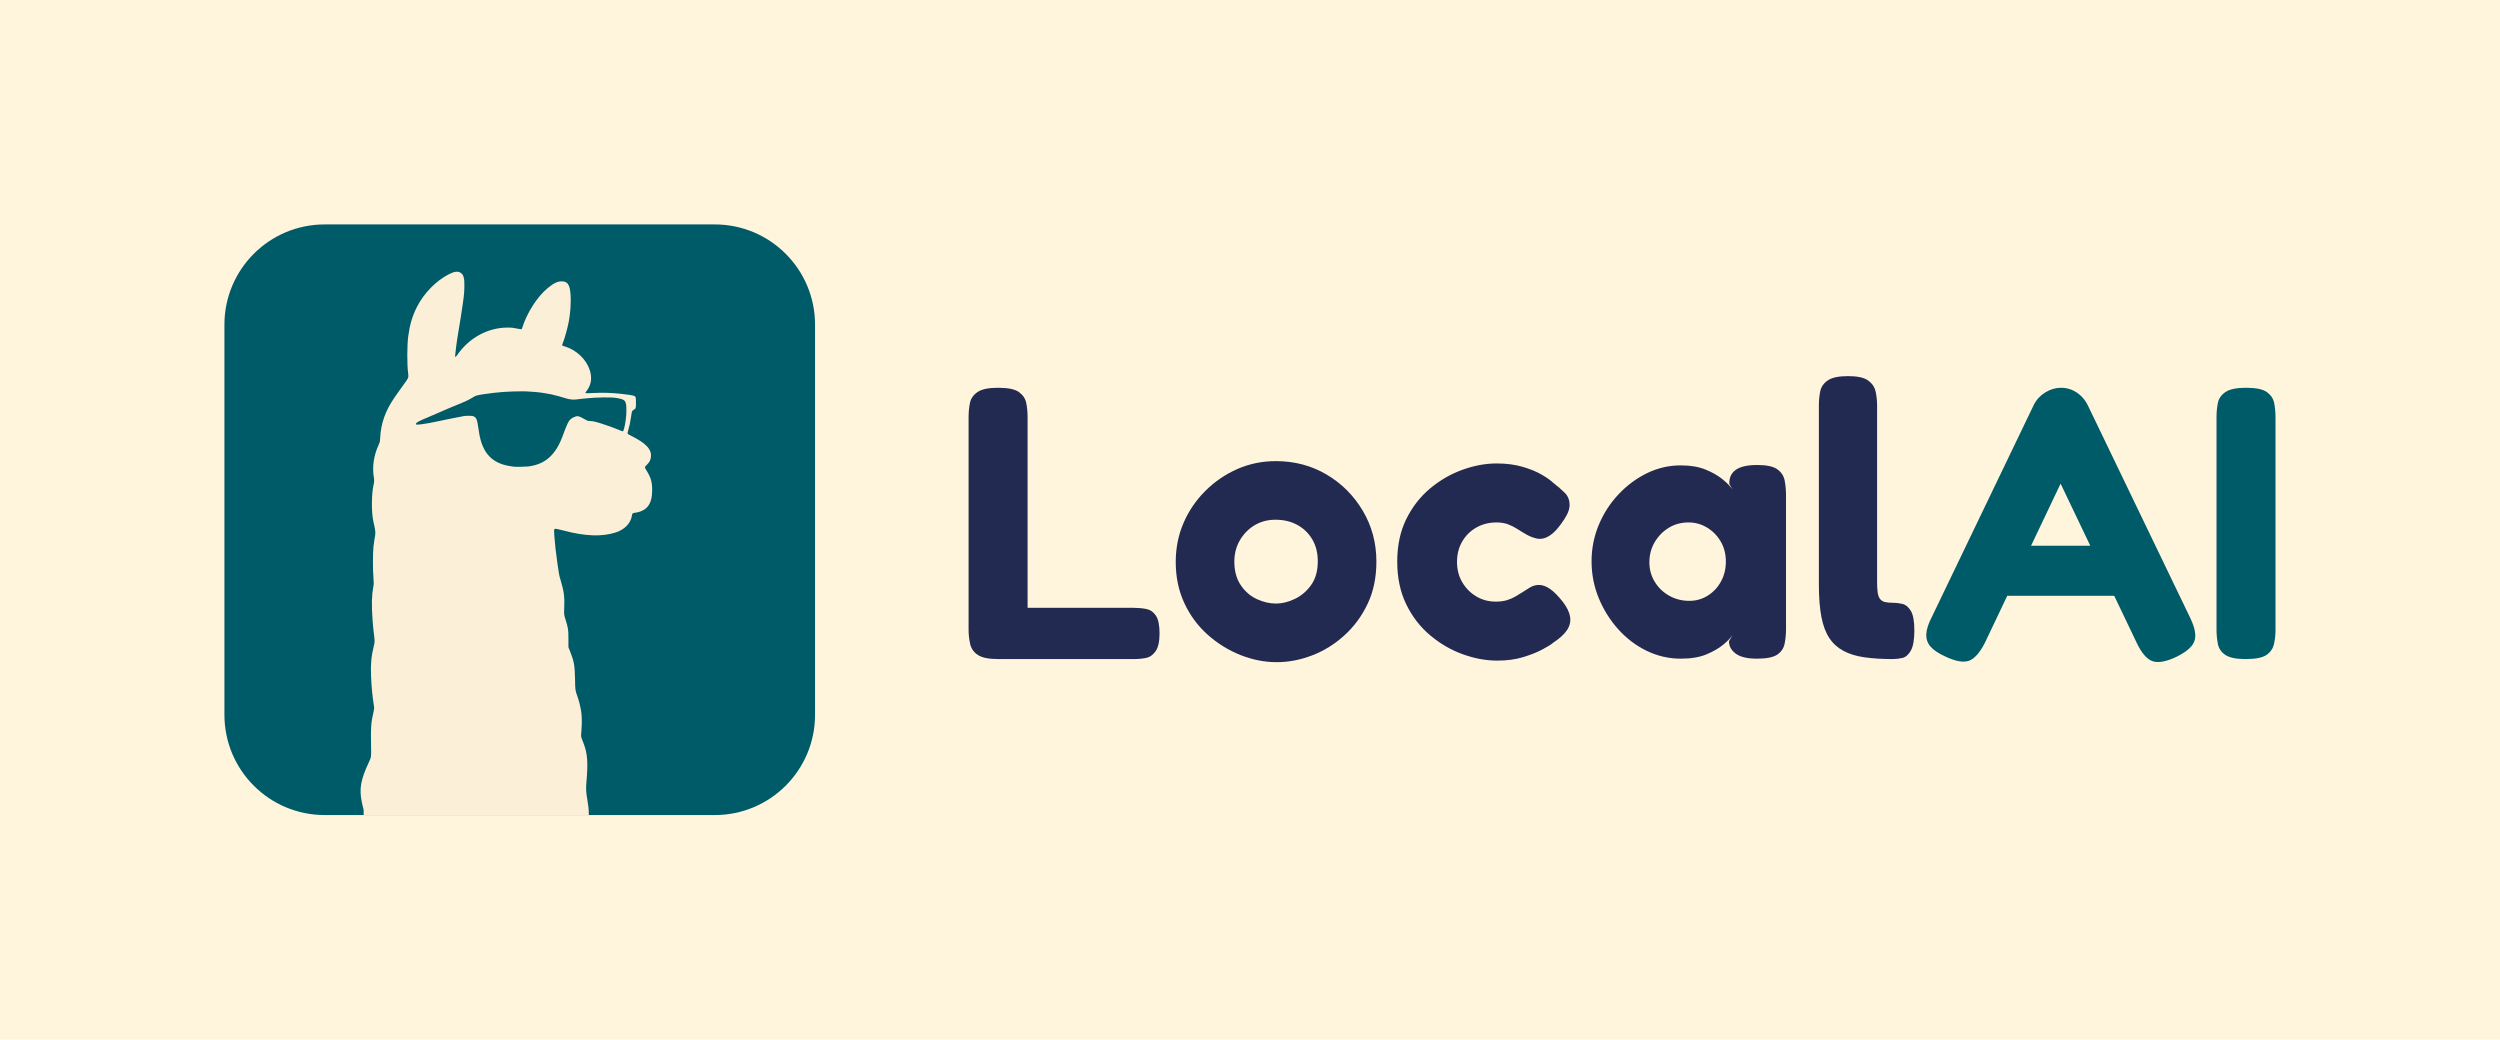
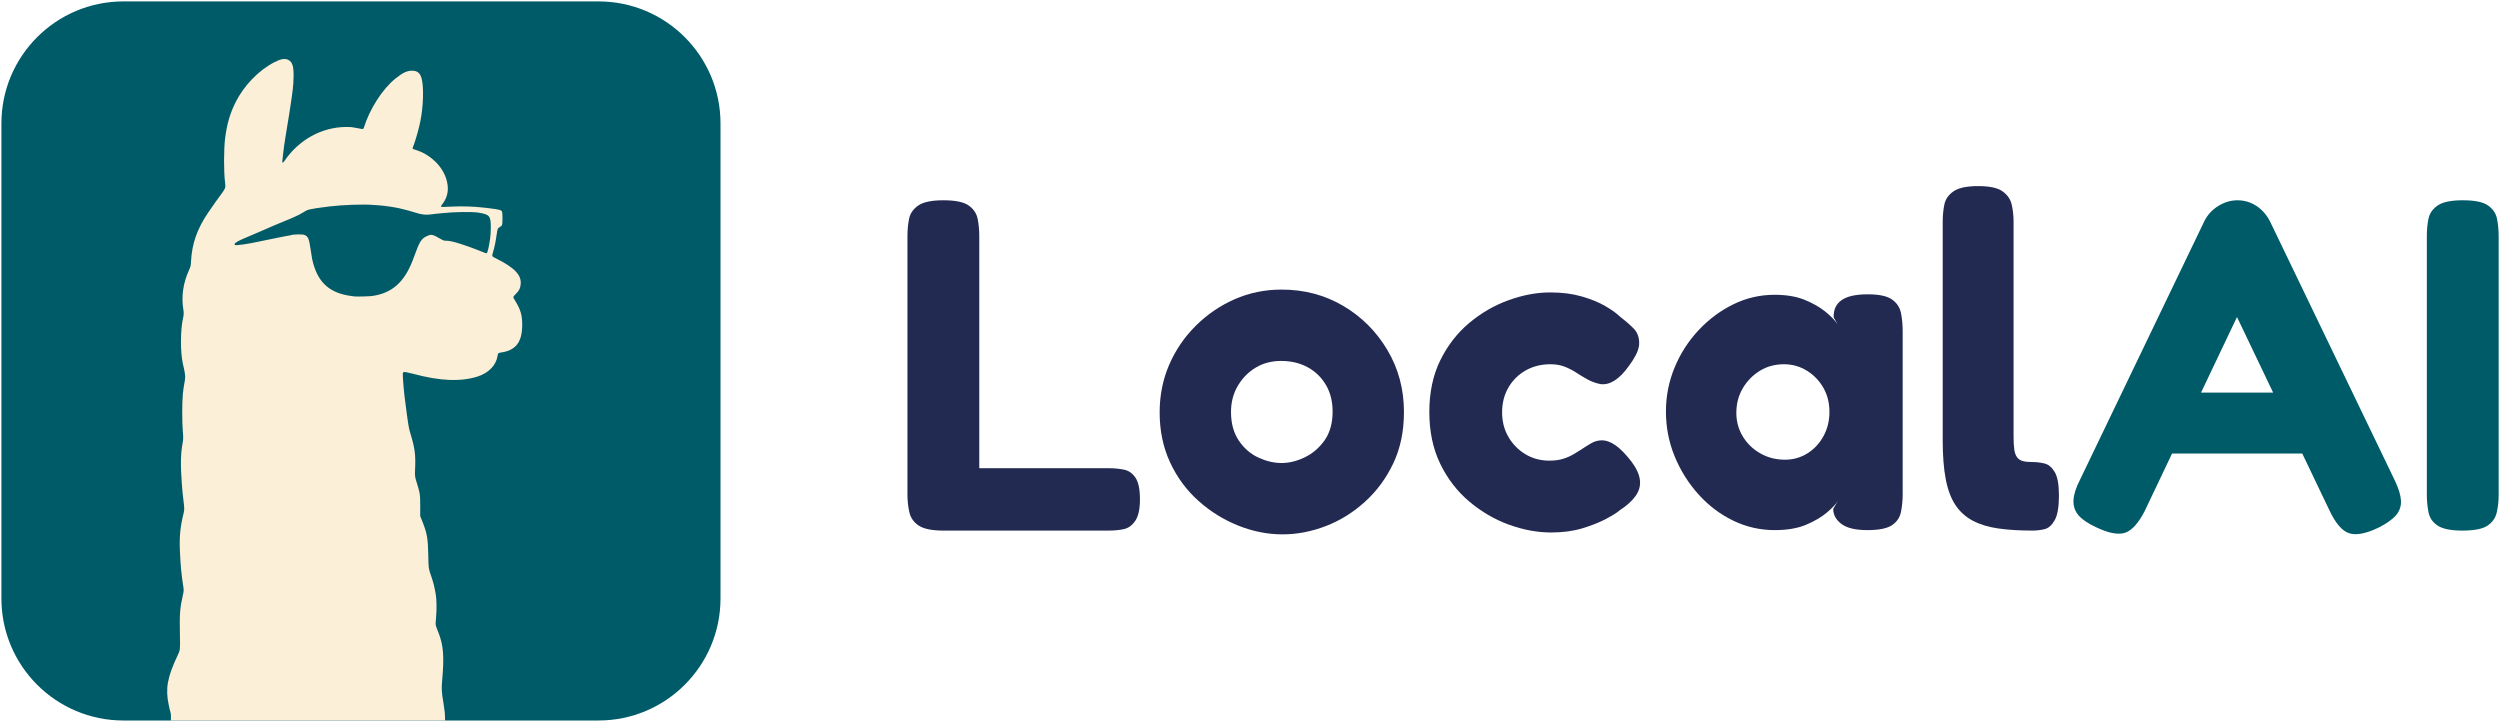
- <svg xmlns="http://www.w3.org/2000/svg" viewBox="-389.1 -389.1 4334.4 1802.2">
-   <rect x="-389.1" y="-389.1" width="4334.4" height="1802.2" fill="#fff4dc" />
+ <svg xmlns="http://www.w3.org/2000/svg" viewBox="-2 -2 3560 1028">
  <rect width="1024" height="1024" rx="173.8" fill="#005b69" />
  <path fill="#fcefd7" fill-rule="evenodd" d="M241.4 1019.5C241.5 1015.7 241.4 1014.5 240.8 1012.6C239.4 1007.4 239.0 1005.5 238.2 1001.5C233.4 978.5 236.2 962.6 250.8 931.6C254.7 923.2 254.6 924.0 254.2 901.8C253.6 871.9 254.2 863.9 258.5 845.1C259.7 840.0 259.8 838.0 259.1 833.9C256.4 816.7 255.1 803.6 254.2 782.7C253.3 762.3 254.7 748.2 259.2 730.0C260.7 724.1 260.7 722.6 259.4 711.9C258.1 701.1 257.5 695.3 256.9 686.7C254.9 659.3 255.3 643.2 258.2 628.1C259.0 624.0 259.1 620.4 258.4 612.8C257.2 600.1 257.2 571.2 258.4 558.7C258.7 555.5 260.1 545.3 260.3 545.0C260.7 544.4 261.8 536.5 261.7 534.5C261.7 532.5 260.7 525.1 260.3 524.5C260.3 524.4 260.0 523.3 259.8 522.1C259.5 520.9 258.9 518.1 258.4 515.9C254.7 499.6 254.8 467.6 258.7 451.0C259.7 446.5 259.9 443.1 259.1 438.9C256.0 420.4 258.7 401.3 267.2 382.5C269.6 377.1 269.7 376.7 270.0 370.5C271.3 344.8 278.8 323.6 294.8 300.2C295.9 298.7 298.6 294.7 301.0 291.3C303.3 287.8 307.3 282.2 309.9 278.8C319.4 266.0 319.6 265.6 318.5 257.8C316.5 242.8 316.6 209.3 318.7 193.8C321.4 173.6 325.6 159.4 333.6 143.4C345.4 119.8 366.4 98.1 388.5 86.7C397.6 81.9 403.6 80.9 408.4 83.2C414.6 86.3 416.5 92.7 416.0 109.1C415.7 120.9 415.0 127.0 410.5 156.0C410.0 159.2 409.5 162.7 409.3 163.7C409.2 164.8 408.4 169.7 407.5 174.7C406.7 179.7 405.7 185.5 405.4 187.5C405.1 189.6 404.6 192.4 404.4 193.8C403.4 199.4 401.7 211.6 401.1 217.5C400.9 219.9 400.5 222.8 400.4 223.9C399.4 230.4 400.2 231.3 403.1 227.1C423.8 196.8 456.2 179.0 491.0 178.8C497.9 178.8 499.0 178.9 507.7 180.6C509.8 181.0 512.2 181.4 512.9 181.6C514.7 181.9 515.6 181.5 516.1 179.9C524.4 153.2 542.5 125.0 560.7 110.2C571.5 101.5 577.4 98.7 584.8 98.7C592.5 98.7 596.5 102.1 598.6 110.6C601.6 122.9 600.8 149.5 596.7 170.1C594.6 180.9 589.9 197.3 587.0 204.9C585.9 207.4 585.5 208.9 585.6 209.4C585.8 210.2 585.8 210.2 591.3 211.9C610.8 218.2 627.4 234.1 633.3 252.3C637.8 266.1 636.1 278.0 628.0 288.6C624.6 293.1 624.3 293.0 636.4 292.4C655.8 291.4 671.7 291.9 686.4 293.6C688.3 293.9 690.8 294.1 691.9 294.2C699.8 295.0 709.3 296.5 711.0 297.5C713.2 298.6 713.5 300.0 713.5 308.8C713.5 318.5 713.3 319.3 709.9 321.2C706.5 323.2 706.5 323.3 705.2 332.3C703.6 343.3 702.4 349.0 700.0 357.3C698.3 363.1 698.2 363.0 704.3 366.0C731.0 379.3 741.0 389.9 739.4 403.2C738.7 408.9 737.3 411.8 732.5 416.6C728.2 421.0 728.2 420.7 731.2 425.6C739.4 439.0 741.7 446.6 741.6 460.7C741.6 485.2 732.5 497.0 711.3 500.0C707.3 500.6 707.1 500.8 706.4 505.4C704.3 518.2 693.7 529.1 678.6 534.0C654.5 541.8 624.9 540.7 586.7 530.4C583.7 529.6 579.5 528.6 577.4 528.2C571.1 527.0 571.1 526.8 572.0 539.9C572.9 553.2 574.4 566.9 577.5 589.1C579.9 606.1 580.4 608.8 582.9 616.9C588.8 636.5 590.0 646.1 589.1 665.8C588.7 675.4 588.8 676.6 590.6 682.5C596.3 701.1 596.4 701.5 596.4 719.3L596.4 733.0L599.3 740.2C606.2 757.5 607.4 764.5 607.9 789.3C608.2 807.0 608.2 807.7 611.8 817.7C613.5 822.6 614.9 827.3 615.6 830.1C618.8 843.9 619.2 847.2 619.6 858.2C619.8 863.9 619.5 871.7 618.7 881.1C618.0 888.3 617.8 887.4 622.3 898.7C629.5 917.0 630.7 932.5 627.6 967.2C626.6 978.6 626.9 984.2 629.3 998.0C630.9 1007.2 631.7 1014.3 631.7 1020.2L631.7 1024.0L436.5 1024.0L241.4 1024.0L241.4 1019.5ZM527.8 419.5C555.9 415.7 573.7 400.0 585.7 368.7C588.1 362.5 589.2 359.4 591.2 354.1C596.4 340.4 599.5 336.5 607.8 333.4C612.5 331.5 615.0 332.2 624.6 337.8C629.3 340.5 630.2 340.8 633.2 340.8C636.5 340.8 641.3 341.6 645.2 342.7C655.5 345.6 673.0 351.7 684.2 356.4C688.6 358.3 690.6 358.9 691.1 358.5C692.3 357.8 694.3 349.2 695.7 339.5C696.7 332.0 696.9 329.4 696.9 321.9C696.9 305.4 695.3 303.4 679.4 300.8C670.0 299.3 644.4 299.7 626.9 301.6C625.3 301.7 621.7 302.1 618.9 302.4C616.0 302.8 612.7 303.1 611.6 303.3C604.8 304.3 597.9 303.6 590.0 300.9C583.5 298.8 575.9 296.8 567.1 294.7C559.4 293.0 546.9 291.1 538.8 290.5C536.4 290.4 532.5 290.1 530.2 289.9C516.0 288.6 485.6 289.7 466.9 292.0C455.7 293.5 450.5 294.2 448.3 294.5C435.3 296.8 436.1 296.6 430.4 300.1C425.9 302.9 420.5 305.6 414.4 308.2C408.8 310.5 395.1 316.2 390.1 318.3C388.1 319.1 383.7 321.0 380.3 322.5C376.8 324.1 371.9 326.2 369.3 327.3C362.0 330.3 356.8 332.6 343.4 338.4C334.1 342.5 330.8 345.0 332.4 346.8C333.5 348.0 349.8 345.7 367.8 341.8C381.7 338.8 388.1 337.5 393.5 336.5C396.6 335.9 400.8 335.1 403.1 334.6C405.3 334.1 408.2 333.6 409.6 333.4C411.0 333.2 412.2 333.0 412.3 332.9C414.3 331.7 428.4 331.3 431.4 332.5C436.8 334.6 438.1 337.6 440.4 353.8C441.9 364.4 442.7 368.5 444.3 374.0C452.0 401.5 468.8 415.7 498.2 419.5C500.1 419.8 502.1 420.1 502.6 420.1C505.5 420.5 523.4 420.1 527.8 419.5Z" />
  <g transform="translate(1253.2 747.5)">
    <path transform="translate(0.00 0)" d="M88.15 6.06Q63.93 6.06 53.16 -1.01Q42.39 -8.07 39.70 -20.19Q37.01 -32.30 37.01 -45.09V-413.17Q37.01 -426.63 39.37 -438.07Q41.72 -449.51 52.49 -456.91Q63.25 -464.31 88.15 -464.31Q113.72 -464.31 124.15 -456.91Q134.58 -449.51 136.94 -438.07Q139.29 -426.63 139.29 -413.17V-82.77H323.67Q335.11 -82.77 345.21 -80.75Q355.30 -78.73 361.69 -69.31Q368.08 -59.89 368.08 -38.36Q368.08 -17.50 361.35 -7.74Q354.63 2.02 344.87 4.04Q335.11 6.06 323.67 6.06Z" fill="#232a52" />
    <path transform="translate(382.01 0)" d="M189.09 11.44Q157.46 11.44 126.17 -1.01Q94.88 -13.46 69.31 -36.34Q43.74 -59.22 28.94 -91.18Q14.13 -123.14 14.13 -162.17Q14.13 -198.51 27.59 -229.80Q41.05 -261.09 65.27 -285.32Q89.50 -309.54 120.79 -323.34Q152.08 -337.13 187.74 -337.13Q236.19 -337.13 275.56 -313.91Q314.92 -290.70 338.48 -251.00Q362.03 -211.30 362.03 -162.85Q362.03 -121.80 346.89 -89.83Q331.75 -57.87 306.51 -34.99Q281.28 -12.11 250.66 -0.34Q220.04 11.44 189.09 11.44ZM187.74 -90.17Q203.89 -90.17 220.72 -98.25Q237.54 -106.32 248.98 -122.47Q260.42 -138.62 260.42 -163.52Q260.42 -185.05 251.00 -201.20Q241.58 -217.35 225.09 -226.44Q208.60 -235.52 187.07 -235.52Q166.88 -235.52 151.07 -226.10Q135.26 -216.68 125.50 -200.19Q115.74 -183.71 115.74 -162.85Q115.74 -138.62 126.84 -122.13Q137.95 -105.65 154.77 -97.91Q171.59 -90.17 187.74 -90.17Z" fill="#232a52" />
    <path transform="translate(759.98 0)" d="M193.80 8.75Q164.19 8.75 133.57 -2.36Q102.96 -13.46 77.05 -35.33Q51.14 -57.20 35.66 -89.16Q20.19 -121.12 20.19 -162.85Q20.19 -204.57 35.66 -236.19Q51.14 -267.82 76.71 -289.35Q102.28 -310.89 132.90 -321.99Q163.52 -333.09 192.45 -333.09Q217.35 -333.09 237.20 -327.37Q257.05 -321.65 270.85 -313.58Q284.64 -305.50 290.70 -299.45Q302.14 -290.70 310.89 -281.95Q319.63 -273.20 318.96 -259.07Q318.29 -251.67 314.25 -243.93Q310.21 -236.19 304.16 -228.12Q283.97 -199.86 263.78 -202.55Q253.69 -204.57 245.28 -209.28Q236.87 -213.99 229.13 -219.03Q221.39 -224.08 212.64 -227.45Q203.89 -230.81 192.45 -230.81Q172.94 -230.81 157.46 -222.06Q141.98 -213.31 132.90 -197.84Q123.82 -182.36 123.82 -162.17Q123.82 -142.66 132.90 -127.18Q141.98 -111.70 157.13 -102.62Q172.27 -93.54 191.11 -93.54Q202.55 -93.54 210.96 -96.23Q219.37 -98.92 225.43 -102.62Q231.48 -106.32 234.85 -108.34Q242.92 -113.72 250.32 -118.10Q257.73 -122.47 265.80 -122.47Q275.22 -122.47 285.32 -115.40Q295.41 -108.34 307.52 -92.86Q318.29 -78.73 319.97 -66.62Q321.65 -54.51 314.25 -43.74Q306.85 -32.97 291.37 -22.88Q285.99 -18.17 272.19 -10.77Q258.40 -3.36 238.55 2.69Q218.70 8.75 193.80 8.75Z" fill="#232a52" />
    <path transform="translate(1101.61 0)" d="M302.14 5.38Q277.24 5.38 265.46 -3.36Q253.69 -12.11 253.69 -24.90L260.42 -36.34Q256.38 -29.61 244.94 -19.85Q233.50 -10.09 215.33 -2.36Q197.16 5.38 170.25 5.38Q139.29 5.38 111.37 -8.07Q83.44 -21.53 61.91 -45.42Q40.37 -69.31 27.93 -99.59Q15.48 -129.87 15.48 -163.52Q15.48 -196.49 27.93 -226.44Q40.37 -256.38 62.24 -279.60Q84.11 -302.81 111.70 -316.27Q139.29 -329.73 170.25 -329.73Q195.15 -329.73 212.64 -322.66Q230.14 -315.60 241.91 -306.18Q253.69 -296.76 259.74 -288.01L254.36 -297.43Q253.69 -313.58 265.46 -321.99Q277.24 -330.40 302.81 -330.40Q327.04 -330.40 337.47 -323.00Q347.90 -315.60 350.25 -303.48Q352.61 -291.37 352.61 -277.91V-45.76Q352.61 -32.97 350.25 -20.86Q347.90 -8.75 337.47 -1.68Q327.04 5.38 302.14 5.38ZM185.05 -94.88Q202.55 -94.88 217.01 -103.97Q231.48 -113.05 239.89 -128.53Q248.31 -144.00 248.31 -162.85Q248.31 -182.36 239.56 -197.50Q230.81 -212.64 216.01 -221.73Q201.20 -230.81 183.71 -230.81Q164.19 -230.81 149.05 -221.39Q133.91 -211.97 124.83 -196.49Q115.74 -181.01 115.74 -161.50Q115.74 -143.33 124.83 -128.19Q133.91 -113.05 149.72 -103.97Q165.54 -94.88 185.05 -94.88Z" fill="#232a52" />
    <path transform="translate(1482.27 0)" d="M156.79 6.06Q129.20 6.06 108.00 3.03Q86.81 0.00 71.67 -8.07Q56.52 -16.15 47.10 -30.28Q37.68 -44.41 33.31 -66.95Q28.94 -89.50 28.94 -122.47V-433.36Q28.94 -446.82 31.29 -458.25Q33.65 -469.69 44.41 -477.10Q55.18 -484.50 79.40 -484.50Q103.63 -484.50 114.06 -477.10Q124.49 -469.69 127.18 -458.25Q129.87 -446.82 129.87 -433.36V-127.18Q129.87 -116.41 130.88 -109.35Q131.89 -102.28 134.92 -98.25Q137.95 -94.21 143.33 -92.86Q148.71 -91.52 157.46 -91.52Q165.54 -91.52 173.95 -89.50Q182.36 -87.48 188.42 -77.39Q194.47 -67.29 194.47 -43.74Q194.47 -19.51 188.42 -8.75Q182.36 2.02 173.95 4.04Q165.54 6.06 156.79 6.06Z" fill="#232a52" />
    <path transform="translate(1692.07 0)" d="M462.97 -65.27Q471.04 -48.45 471.71 -36.67Q472.39 -24.90 464.65 -15.81Q456.91 -6.73 439.41 2.02Q412.50 14.80 397.69 9.76Q382.89 4.71 370.10 -22.21L238.21 -298.10L106.99 -22.21Q93.54 4.04 79.07 9.08Q64.60 14.13 37.68 1.35Q20.19 -6.73 12.45 -15.81Q4.71 -24.90 5.38 -37.35Q6.06 -49.80 14.80 -66.62L191.78 -434.70Q198.51 -448.16 211.63 -456.24Q224.75 -464.31 238.88 -464.31Q248.98 -464.31 257.73 -460.61Q266.47 -456.91 273.54 -450.18Q280.61 -443.45 285.32 -434.03ZM125.16 -103.63 166.88 -190.43H310.21L351.93 -103.63Z" fill="#005b69" />
    <path transform="translate(2173.69 0)" d="M77.39 6.06Q53.16 6.06 42.39 -1.01Q31.63 -8.07 29.27 -20.19Q26.92 -32.30 26.92 -45.09V-413.17Q26.92 -426.63 29.27 -438.07Q31.63 -449.51 42.39 -456.91Q53.16 -464.31 78.06 -464.31Q103.63 -464.31 114.06 -456.91Q124.49 -449.51 126.84 -438.07Q129.20 -426.63 129.20 -412.50V-44.41Q129.20 -31.63 126.51 -19.85Q123.82 -8.07 113.39 -1.01Q102.96 6.06 77.39 6.06Z" fill="#005b69" />
  </g>
</svg>
